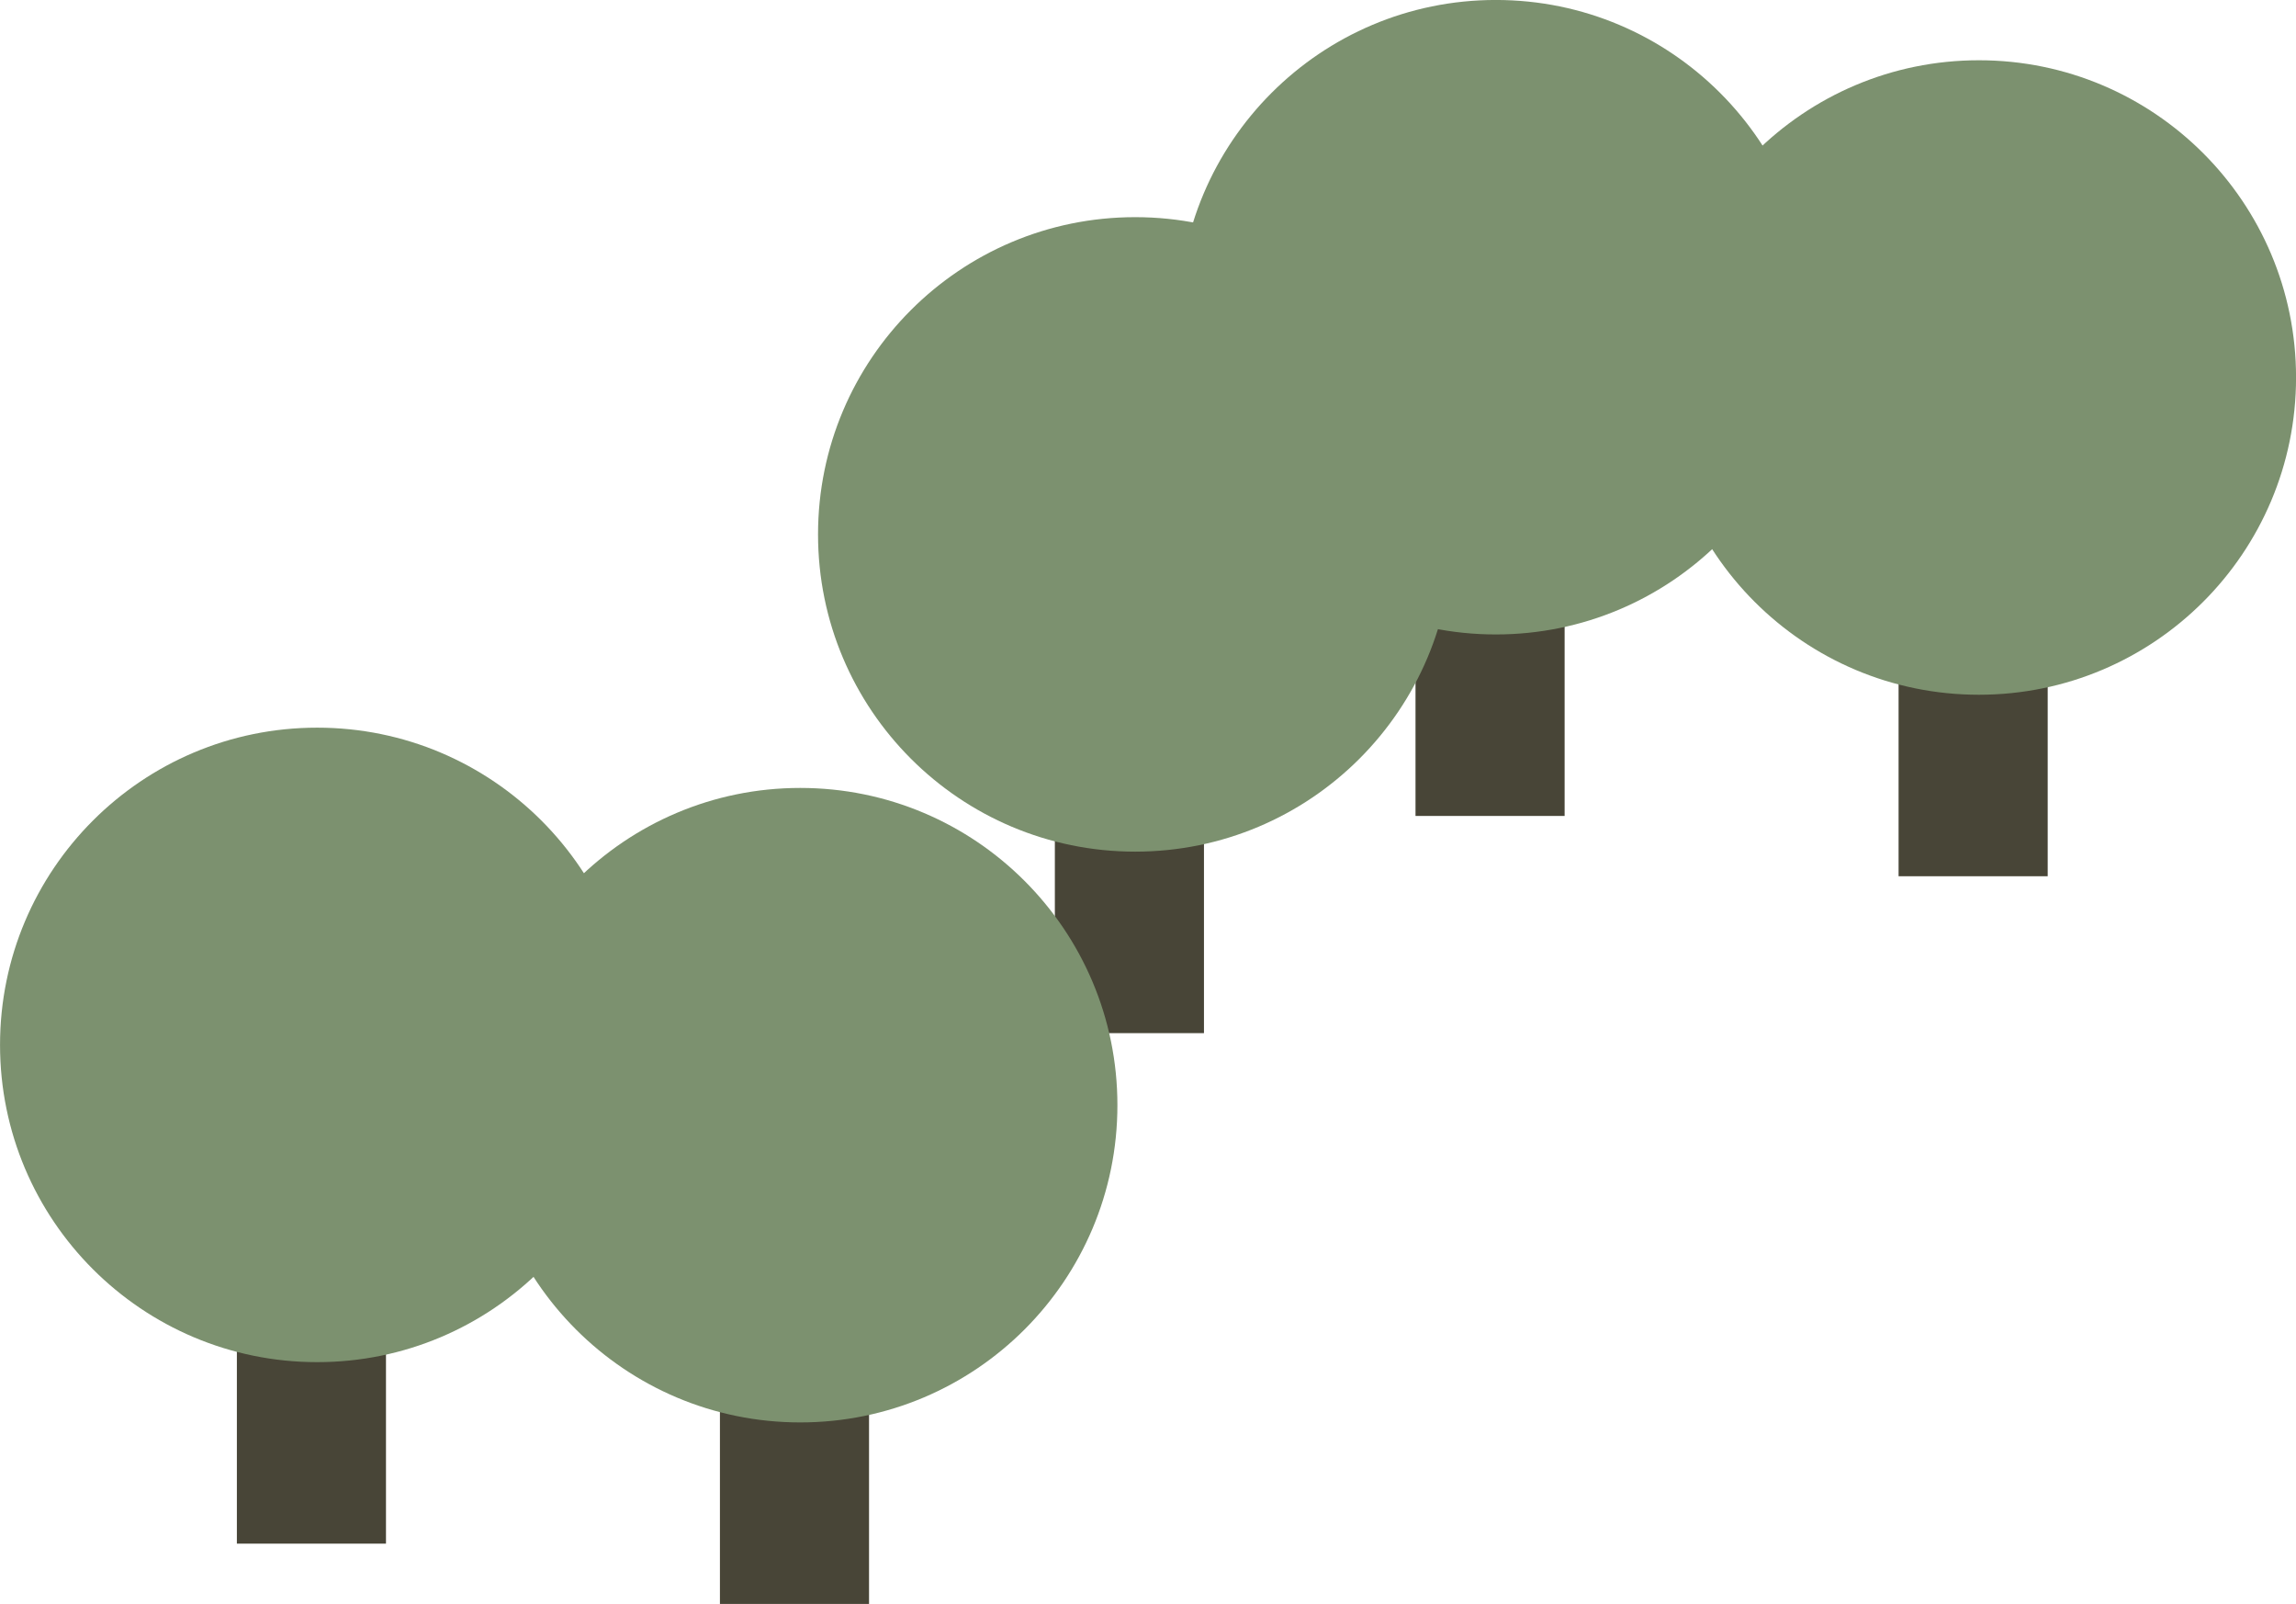
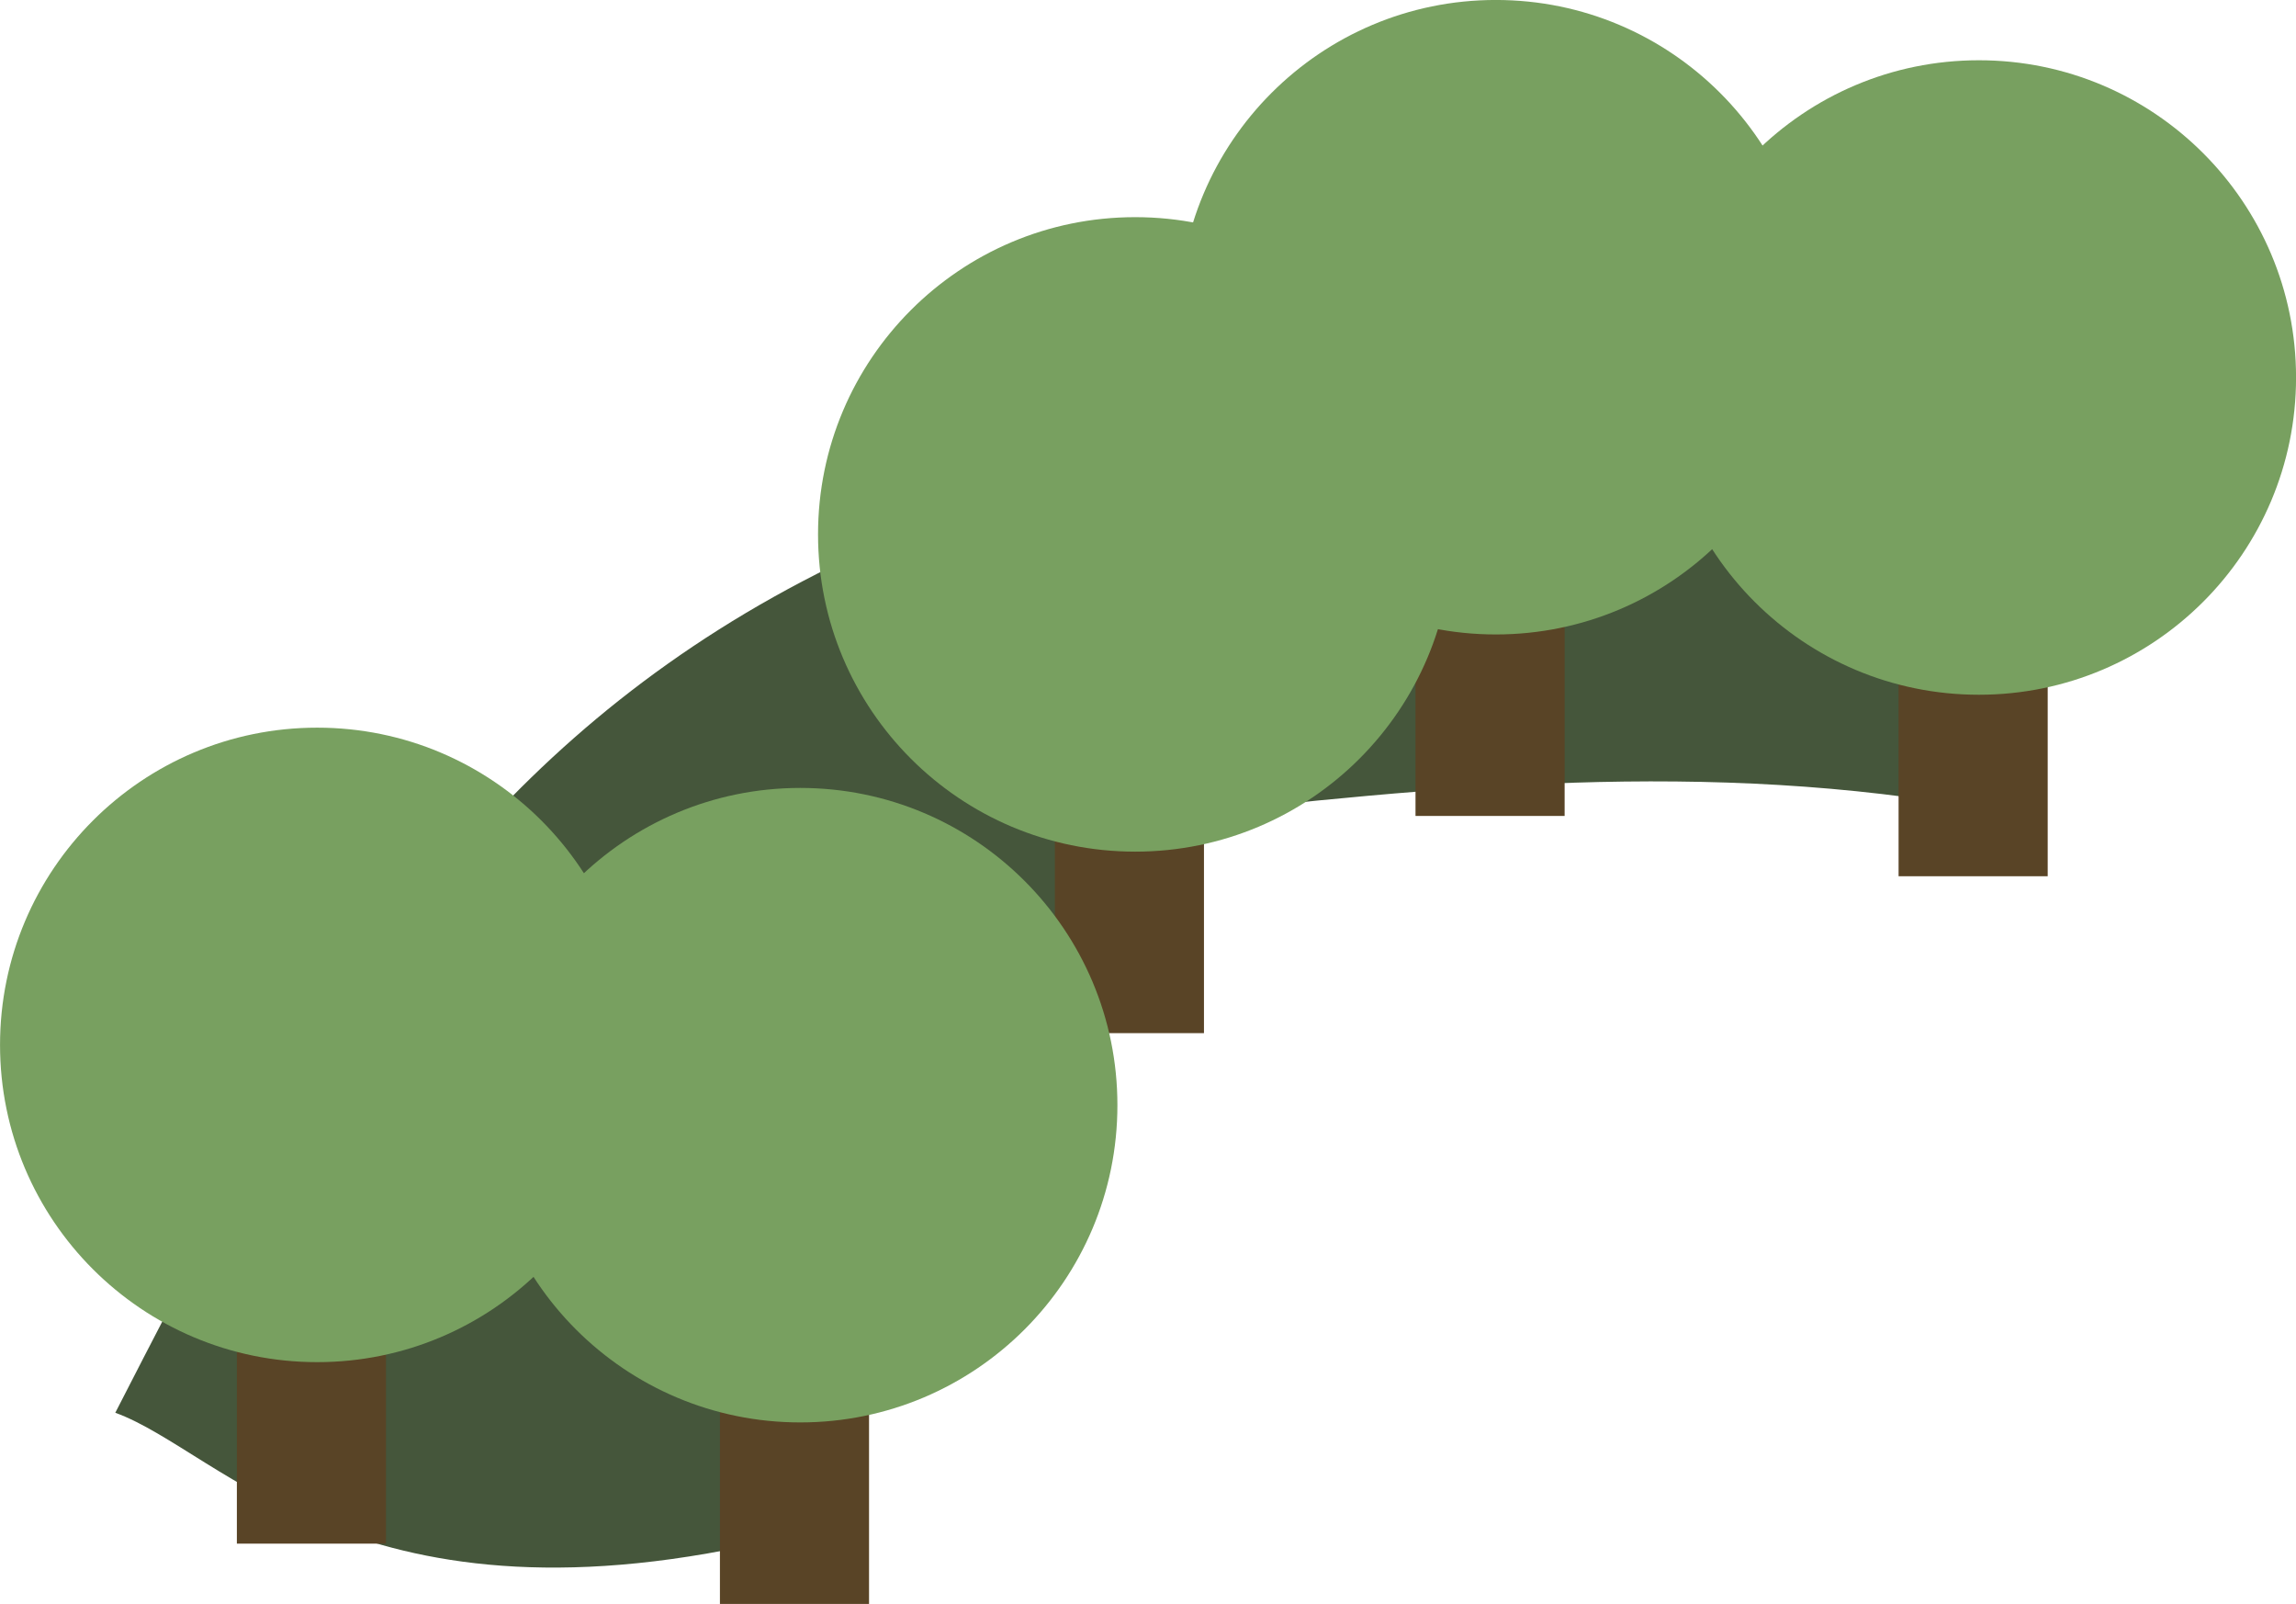
- <svg xmlns="http://www.w3.org/2000/svg" viewBox="0 0 917.88 640.96" width="917.88" height="640.96">
-   <g transform="scale(6.501951) translate(-22.11 -5.43)">
-     <rect style="fill:#484537;stroke:none" id="rect4370" width="9.168" height="17.258" x="36.674" y="83.055" />
-     <circle style="fill:#7c916f;stroke:none;stroke-width:1" id="path4040" cx="41.612" cy="69.657" r="19.5" />
-     <rect style="fill:#484537;stroke:none" id="rect4370-8" width="9.168" height="17.258" x="109.143" y="38.326" />
-     <rect style="fill:#484537;stroke:none" id="rect4370-4" width="9.168" height="17.258" x="86.968" y="51.676" />
-     <circle style="fill:#7c916f;stroke:none;stroke-width:1" id="path4040-8" cx="114.081" cy="24.928" r="19.5" />
-     <circle style="fill:#7c916f;stroke:none;stroke-width:1" id="path4040-5" cx="91.907" cy="38.278" r="19.5" />
-     <rect style="fill:#484537;stroke:none" id="rect4370-2" width="9.168" height="17.258" x="66.375" y="86.761" />
-     <circle style="fill:#7c916f;stroke:none;stroke-width:1" id="path4040-0" cx="71.314" cy="73.362" r="19.5" />
-     <rect style="fill:#484537;stroke:none" id="rect4370-2-2" width="9.168" height="17.258" x="138.845" y="42.032" />
-     <circle style="fill:#7c916f;stroke:none;stroke-width:1" id="path4040-0-9" cx="143.783" cy="28.634" r="19.5" />
+ <svg xmlns="http://www.w3.org/2000/svg" viewBox="0 0 917.88 640.96" width="917.88" height="640.96" version="1.1" id="svg14">
+   <defs id="defs18" />
+   <path style="fill:#45563b;fill-opacity:1" d="m 46.091,564.614 c 42.927,15.579 98.273,90.634 266.943,49.932 L 465.71,326.477 C 574.312,314.287 682.999,303.193 794.108,323.597 L 797.949,154.597 C 264.075,137.644 166.519,330.012 46.091,564.614 Z" id="path247" />
+   <g transform="scale(6.501951) translate(-22.11 -5.43)" id="g12">
+     <rect style="fill:#594426;stroke:none;fill-opacity:1" id="rect4370" width="9.168" height="17.258" x="36.674" y="83.055" />
+     <circle style="fill:#78a060;stroke:none;stroke-width:1;fill-opacity:1" id="path4040" cx="41.612" cy="69.657" r="19.5" />
+     <rect style="fill:#594426;stroke:none;fill-opacity:1" id="rect4370-8" width="9.168" height="17.258" x="109.143" y="38.326" />
+     <rect style="fill:#594426;stroke:none;fill-opacity:1" id="rect4370-4" width="9.168" height="17.258" x="86.968" y="51.676" />
+     <circle style="fill:#78a060;stroke:none;stroke-width:1;fill-opacity:1" id="path4040-8" cx="114.081" cy="24.928" r="19.5" />
+     <circle style="fill:#78a060;stroke:none;stroke-width:1;fill-opacity:1" id="path4040-5" cx="91.907" cy="38.278" r="19.5" />
+     <rect style="fill:#594426;stroke:none;fill-opacity:1" id="rect4370-2" width="9.168" height="17.258" x="66.375" y="86.761" />
+     <circle style="fill:#78a060;stroke:none;stroke-width:1;fill-opacity:1" id="path4040-0" cx="71.314" cy="73.362" r="19.5" />
+     <rect style="fill:#594426;stroke:none;fill-opacity:1" id="rect4370-2-2" width="9.168" height="17.258" x="138.845" y="42.032" />
+     <circle style="fill:#78a060;stroke:none;stroke-width:1;fill-opacity:1" id="path4040-0-9" cx="143.783" cy="28.634" r="19.5" />
  </g>
</svg>
